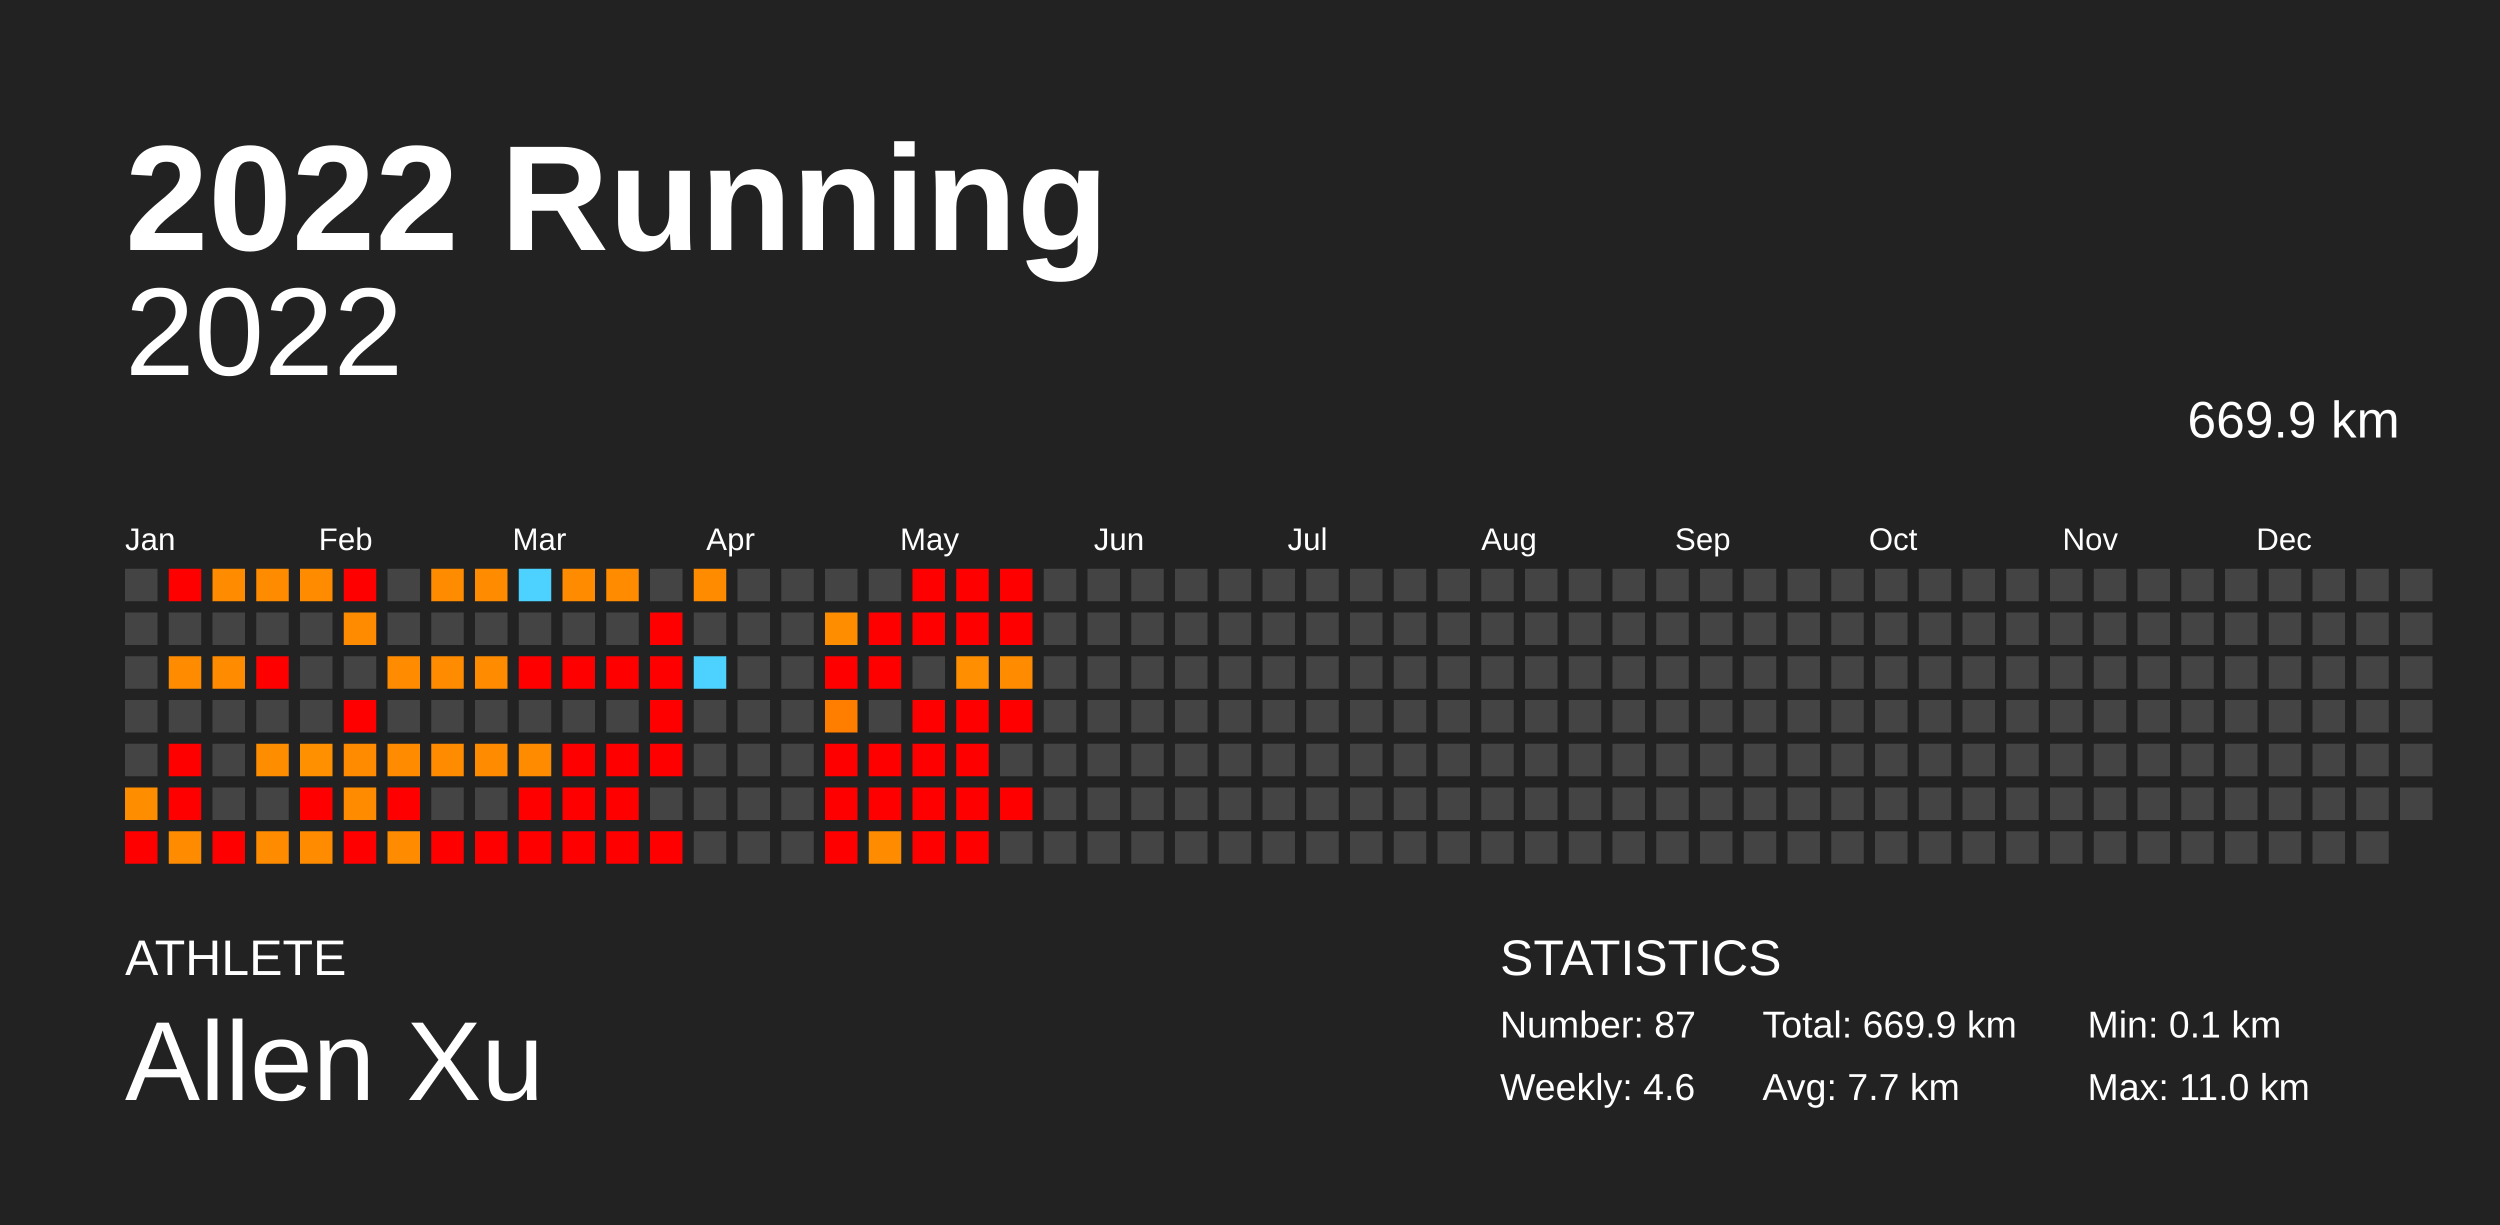
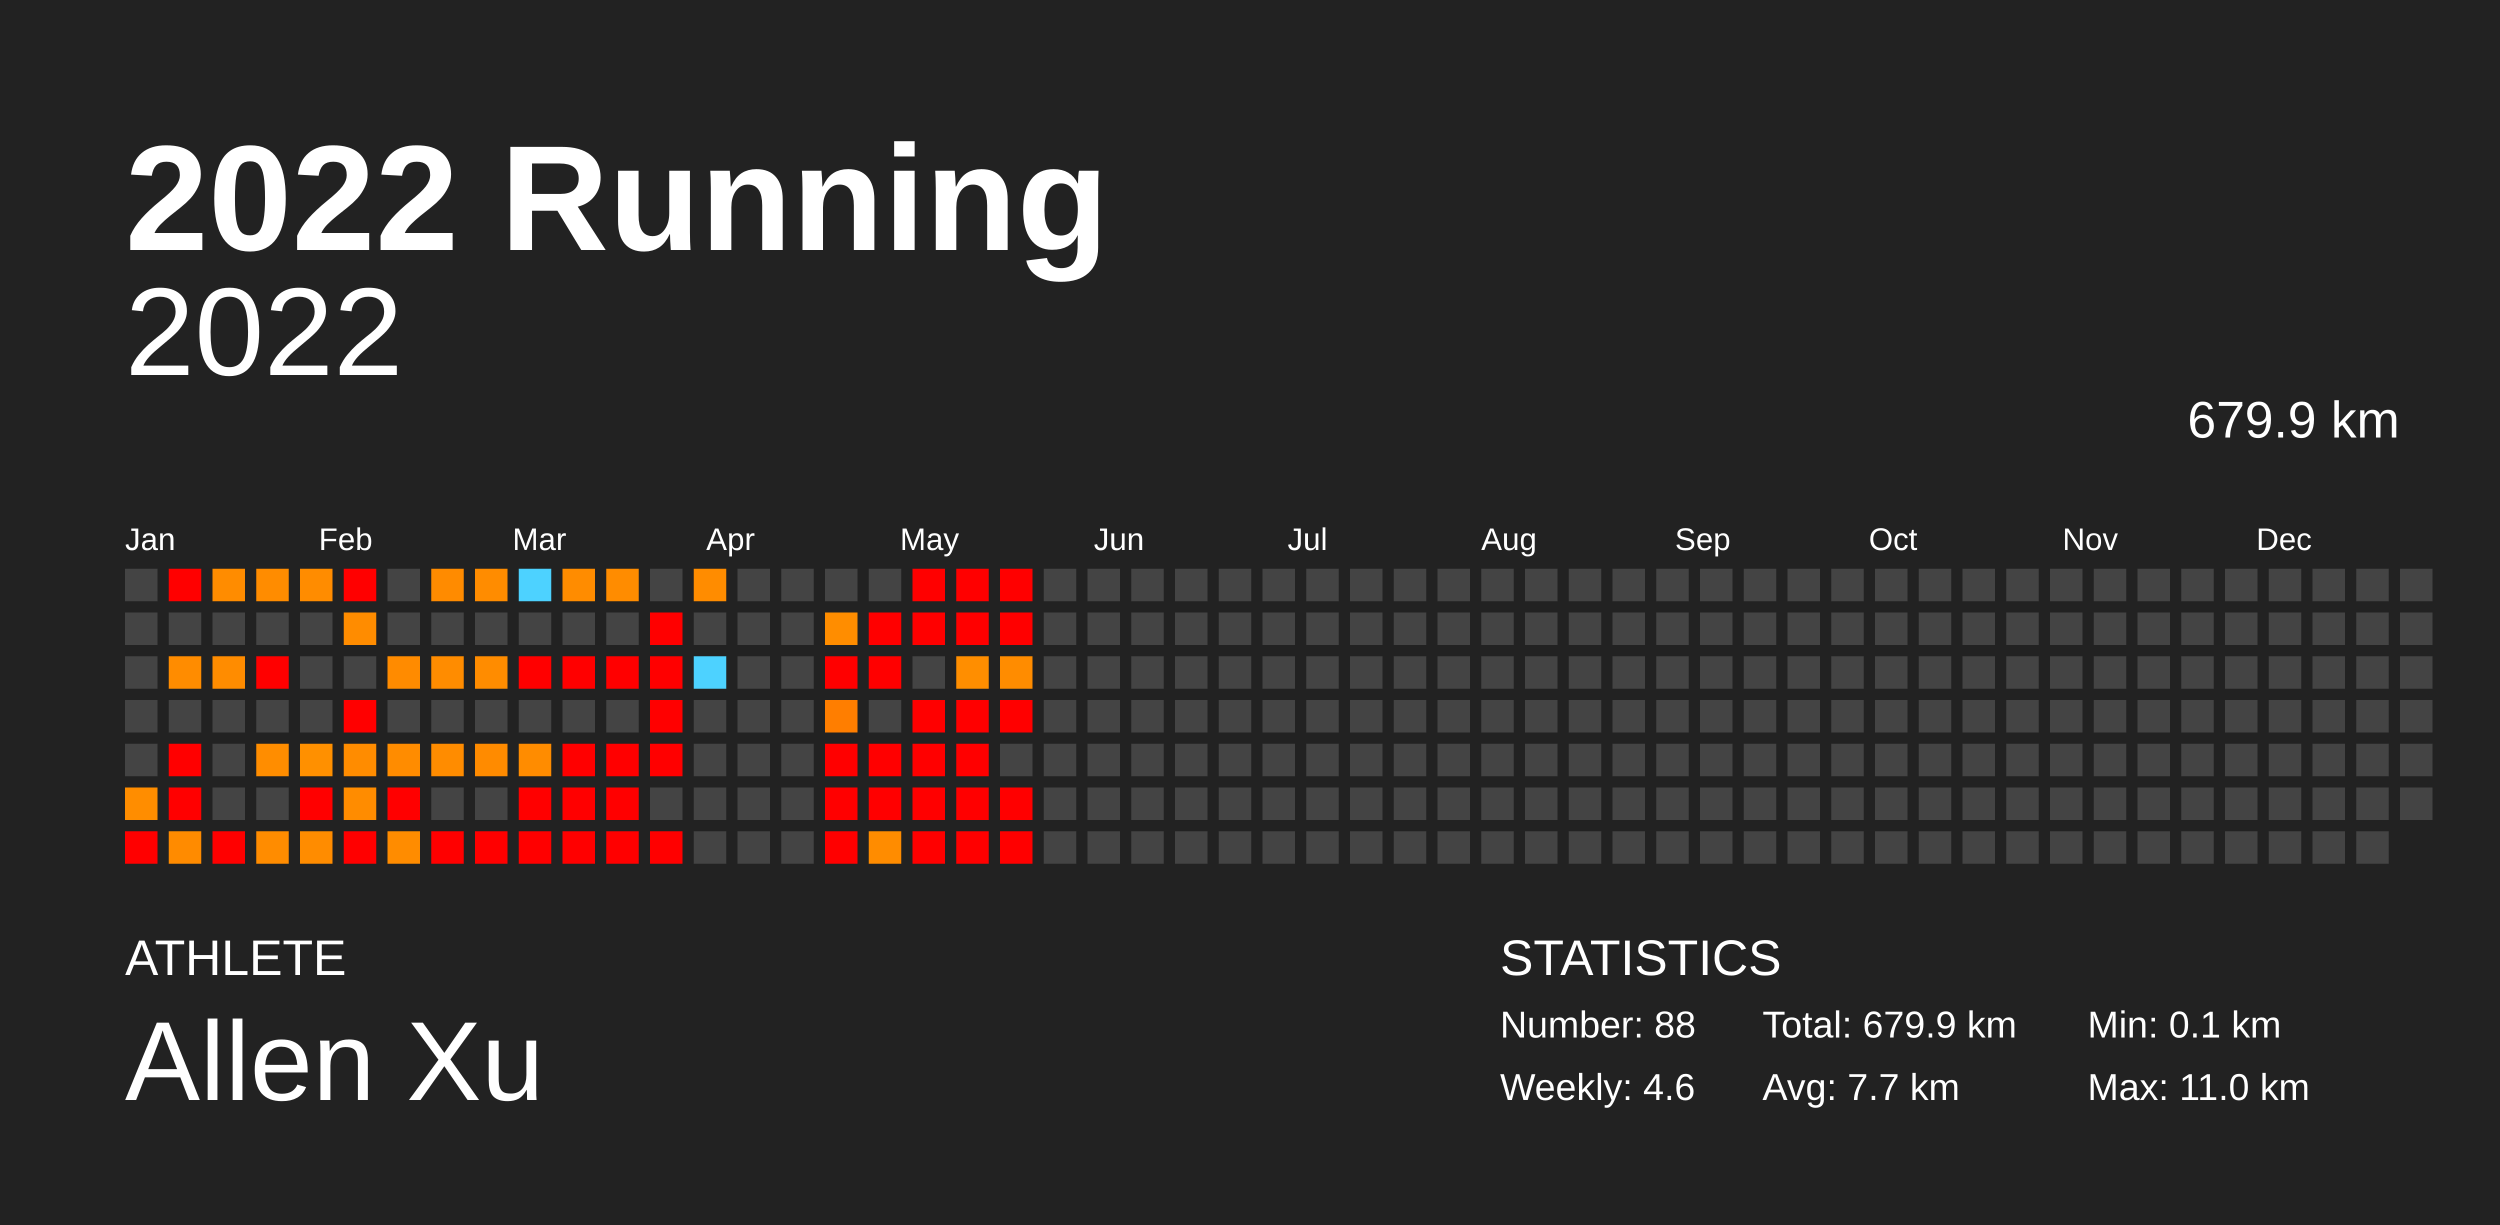
<svg xmlns="http://www.w3.org/2000/svg" baseProfile="full" height="98mm" version="1.1" viewBox="0,0,200,98" width="200mm">
  <defs />
  <rect fill="#222222" height="98" width="200" x="0" y="0" />
  <text fill="#FFFFFF" style="font-size:12px; font-family:Arial; font-weight:bold;" x="10" y="20">2022 Running</text>
  <text fill="#FFFFFF" style="font-size:4px; font-family:Arial" x="10" y="78">ATHLETE</text>
  <text fill="#FFFFFF" style="font-size:9px; font-family:Arial" x="10" y="88">Allen Xu</text>
  <text fill="#FFFFFF" style="font-size:4px; font-family:Arial" x="120" y="78">STATISTICS</text>
-   <text fill="#FFFFFF" style="font-size:3px; font-family:Arial" x="120" y="83">Number: 87</text>
+   <text fill="#FFFFFF" style="font-size:3px; font-family:Arial" x="120" y="83">Number: 88</text>
  <text fill="#FFFFFF" style="font-size:3px; font-family:Arial" x="120" y="88">Weekly: 4.6</text>
-   <text fill="#FFFFFF" style="font-size:3px; font-family:Arial" x="141" y="83">Total: 669.9 km</text>
+   <text fill="#FFFFFF" style="font-size:3px; font-family:Arial" x="141" y="83">Total: 679.9 km</text>
  <text fill="#FFFFFF" style="font-size:3px; font-family:Arial" x="141" y="88">Avg: 7.7 km</text>
  <text fill="#FFFFFF" style="font-size:3px; font-family:Arial" x="167" y="83">Min: 0.1 km</text>
  <text fill="#FFFFFF" style="font-size:3px; font-family:Arial" x="167" y="88">Max: 11.0 km</text>
  <text alignment-baseline="hanging" fill="#FFFFFF" style="font-size:10.0px; font-family:Arial;" x="10" y="30">2022</text>
-   <text alignment-baseline="hanging" fill="#FFFFFF" style="font-size:4.125px; font-family:Arial;" x="175" y="35">669.9 km</text>
+   <text alignment-baseline="hanging" fill="#FFFFFF" style="font-size:4.125px; font-family:Arial;" x="175" y="35">679.9 km</text>
  <text fill="#FFFFFF" style="font-size:2.5px; font-family:Arial" x="10.0" y="44">Jan</text>
  <text fill="#FFFFFF" style="font-size:2.5px; font-family:Arial" x="25.5" y="44">Feb</text>
  <text fill="#FFFFFF" style="font-size:2.5px; font-family:Arial" x="41.0" y="44">Mar</text>
  <text fill="#FFFFFF" style="font-size:2.5px; font-family:Arial" x="56.5" y="44">Apr</text>
  <text fill="#FFFFFF" style="font-size:2.5px; font-family:Arial" x="72.0" y="44">May</text>
  <text fill="#FFFFFF" style="font-size:2.5px; font-family:Arial" x="87.5" y="44">Jun</text>
  <text fill="#FFFFFF" style="font-size:2.5px; font-family:Arial" x="103.0" y="44">Jul</text>
  <text fill="#FFFFFF" style="font-size:2.5px; font-family:Arial" x="118.5" y="44">Aug</text>
  <text fill="#FFFFFF" style="font-size:2.5px; font-family:Arial" x="134.0" y="44">Sep</text>
  <text fill="#FFFFFF" style="font-size:2.5px; font-family:Arial" x="149.5" y="44">Oct</text>
  <text fill="#FFFFFF" style="font-size:2.5px; font-family:Arial" x="165.0" y="44">Nov</text>
  <text fill="#FFFFFF" style="font-size:2.5px; font-family:Arial" x="180.5" y="44">Dec</text>
  <rect fill="#444444" height="2.6" width="2.6" x="10.0" y="45.5" />
  <rect fill="#444444" height="2.6" width="2.6" x="10.0" y="49.0" />
  <rect fill="#444444" height="2.6" width="2.6" x="10.0" y="52.5" />
  <rect fill="#444444" height="2.6" width="2.6" x="10.0" y="56.0" />
  <rect fill="#444444" height="2.6" width="2.6" x="10.0" y="59.5" />
  <rect fill="#ff8d00" height="2.6" width="2.6" x="10.0" y="63.0" />
  <rect fill="red" height="2.6" width="2.6" x="10.0" y="66.5" />
  <rect fill="red" height="2.6" width="2.6" x="13.5" y="45.5" />
  <rect fill="#444444" height="2.6" width="2.6" x="13.5" y="49.0" />
  <rect fill="#ff8c00" height="2.6" width="2.6" x="13.5" y="52.5" />
  <rect fill="#444444" height="2.6" width="2.6" x="13.5" y="56.0" />
  <rect fill="red" height="2.6" width="2.6" x="13.5" y="59.5" />
  <rect fill="red" height="2.6" width="2.6" x="13.5" y="63.0" />
  <rect fill="#ff8b00" height="2.6" width="2.6" x="13.5" y="66.5" />
  <rect fill="#ff8c00" height="2.6" width="2.6" x="17.0" y="45.5" />
  <rect fill="#444444" height="2.6" width="2.6" x="17.0" y="49.0" />
  <rect fill="#ff8c00" height="2.6" width="2.6" x="17.0" y="52.5" />
  <rect fill="#444444" height="2.6" width="2.6" x="17.0" y="56.0" />
  <rect fill="#444444" height="2.6" width="2.6" x="17.0" y="59.5" />
  <rect fill="#444444" height="2.6" width="2.6" x="17.0" y="63.0" />
  <rect fill="red" height="2.6" width="2.6" x="17.0" y="66.5" />
  <rect fill="#ff8c00" height="2.6" width="2.6" x="20.5" y="45.5" />
  <rect fill="#444444" height="2.6" width="2.6" x="20.5" y="49.0" />
  <rect fill="red" height="2.6" width="2.6" x="20.5" y="52.5" />
  <rect fill="#444444" height="2.6" width="2.6" x="20.5" y="56.0" />
  <rect fill="#ff8d00" height="2.6" width="2.6" x="20.5" y="59.5" />
  <rect fill="#444444" height="2.6" width="2.6" x="20.5" y="63.0" />
  <rect fill="#ff8c00" height="2.6" width="2.6" x="20.5" y="66.5" />
  <rect fill="#ff8c00" height="2.6" width="2.6" x="24.0" y="45.5" />
  <rect fill="#444444" height="2.6" width="2.6" x="24.0" y="49.0" />
  <rect fill="#444444" height="2.6" width="2.6" x="24.0" y="52.5" />
  <rect fill="#444444" height="2.6" width="2.6" x="24.0" y="56.0" />
  <rect fill="#ff9000" height="2.6" width="2.6" x="24.0" y="59.5" />
  <rect fill="red" height="2.6" width="2.6" x="24.0" y="63.0" />
  <rect fill="#ff8c00" height="2.6" width="2.6" x="24.0" y="66.5" />
  <rect fill="red" height="2.6" width="2.6" x="27.5" y="45.5" />
  <rect fill="#ff8c00" height="2.6" width="2.6" x="27.5" y="49.0" />
  <rect fill="#444444" height="2.6" width="2.6" x="27.5" y="52.5" />
  <rect fill="red" height="2.6" width="2.6" x="27.5" y="56.0" />
  <rect fill="#ff8c00" height="2.6" width="2.6" x="27.5" y="59.5" />
  <rect fill="#ff8c00" height="2.6" width="2.6" x="27.5" y="63.0" />
  <rect fill="red" height="2.6" width="2.6" x="27.5" y="66.5" />
  <rect fill="#444444" height="2.6" width="2.6" x="31.0" y="45.5" />
  <rect fill="#444444" height="2.6" width="2.6" x="31.0" y="49.0" />
  <rect fill="#ff8b00" height="2.6" width="2.6" x="31.0" y="52.5" />
  <rect fill="#444444" height="2.6" width="2.6" x="31.0" y="56.0" />
  <rect fill="#ff8c00" height="2.6" width="2.6" x="31.0" y="59.5" />
  <rect fill="red" height="2.6" width="2.6" x="31.0" y="63.0" />
  <rect fill="#ff8c00" height="2.6" width="2.6" x="31.0" y="66.5" />
  <rect fill="#ff8b00" height="2.6" width="2.6" x="34.5" y="45.5" />
  <rect fill="#444444" height="2.6" width="2.6" x="34.5" y="49.0" />
  <rect fill="#ff8c00" height="2.6" width="2.6" x="34.5" y="52.5" />
  <rect fill="#444444" height="2.6" width="2.6" x="34.5" y="56.0" />
  <rect fill="#ff8c00" height="2.6" width="2.6" x="34.5" y="59.5" />
  <rect fill="#444444" height="2.6" width="2.6" x="34.5" y="63.0" />
  <rect fill="red" height="2.6" width="2.6" x="34.5" y="66.5" />
  <rect fill="#ff8c00" height="2.6" width="2.6" x="38.0" y="45.5" />
  <rect fill="#444444" height="2.6" width="2.6" x="38.0" y="49.0" />
  <rect fill="#ff8c00" height="2.6" width="2.6" x="38.0" y="52.5" />
  <rect fill="#444444" height="2.6" width="2.6" x="38.0" y="56.0" />
  <rect fill="#ff8b00" height="2.6" width="2.6" x="38.0" y="59.5" />
  <rect fill="#444444" height="2.6" width="2.6" x="38.0" y="63.0" />
  <rect fill="red" height="2.6" width="2.6" x="38.0" y="66.5" />
  <rect fill="#4dd2ff" height="2.6" width="2.6" x="41.5" y="45.5" />
  <rect fill="#444444" height="2.6" width="2.6" x="41.5" y="49.0" />
  <rect fill="red" height="2.6" width="2.6" x="41.5" y="52.5" />
  <rect fill="#444444" height="2.6" width="2.6" x="41.5" y="56.0" />
  <rect fill="#ff8c00" height="2.6" width="2.6" x="41.5" y="59.5" />
  <rect fill="red" height="2.6" width="2.6" x="41.5" y="63.0" />
  <rect fill="red" height="2.6" width="2.6" x="41.5" y="66.5" />
  <rect fill="#ff8c00" height="2.6" width="2.6" x="45.0" y="45.5" />
  <rect fill="#444444" height="2.6" width="2.6" x="45.0" y="49.0" />
  <rect fill="red" height="2.6" width="2.6" x="45.0" y="52.5" />
  <rect fill="#444444" height="2.6" width="2.6" x="45.0" y="56.0" />
  <rect fill="red" height="2.6" width="2.6" x="45.0" y="59.5" />
  <rect fill="red" height="2.6" width="2.6" x="45.0" y="63.0" />
  <rect fill="red" height="2.6" width="2.6" x="45.0" y="66.5" />
  <rect fill="#ff8c00" height="2.6" width="2.6" x="48.5" y="45.5" />
  <rect fill="#444444" height="2.6" width="2.6" x="48.5" y="49.0" />
  <rect fill="red" height="2.6" width="2.6" x="48.5" y="52.5" />
  <rect fill="#444444" height="2.6" width="2.6" x="48.5" y="56.0" />
  <rect fill="red" height="2.6" width="2.6" x="48.5" y="59.5" />
  <rect fill="red" height="2.6" width="2.6" x="48.5" y="63.0" />
  <rect fill="red" height="2.6" width="2.6" x="48.5" y="66.5" />
  <rect fill="#444444" height="2.6" width="2.6" x="52.0" y="45.5" />
  <rect fill="red" height="2.6" width="2.6" x="52.0" y="49.0" />
  <rect fill="red" height="2.6" width="2.6" x="52.0" y="52.5" />
  <rect fill="red" height="2.6" width="2.6" x="52.0" y="56.0" />
  <rect fill="red" height="2.6" width="2.6" x="52.0" y="59.5" />
  <rect fill="#444444" height="2.6" width="2.6" x="52.0" y="63.0" />
  <rect fill="red" height="2.6" width="2.6" x="52.0" y="66.5" />
  <rect fill="#ff8c00" height="2.6" width="2.6" x="55.5" y="45.5" />
  <rect fill="#444444" height="2.6" width="2.6" x="55.5" y="49.0" />
  <rect fill="#4dd2ff" height="2.6" width="2.6" x="55.5" y="52.5" />
  <rect fill="#444444" height="2.6" width="2.6" x="55.5" y="56.0" />
  <rect fill="#444444" height="2.6" width="2.6" x="55.5" y="59.5" />
  <rect fill="#444444" height="2.6" width="2.6" x="55.5" y="63.0" />
  <rect fill="#444444" height="2.6" width="2.6" x="55.5" y="66.5" />
  <rect fill="#444444" height="2.6" width="2.6" x="59.0" y="45.5" />
  <rect fill="#444444" height="2.6" width="2.6" x="59.0" y="49.0" />
  <rect fill="#444444" height="2.6" width="2.6" x="59.0" y="52.5" />
  <rect fill="#444444" height="2.6" width="2.6" x="59.0" y="56.0" />
  <rect fill="#444444" height="2.6" width="2.6" x="59.0" y="59.5" />
  <rect fill="#444444" height="2.6" width="2.6" x="59.0" y="63.0" />
  <rect fill="#444444" height="2.6" width="2.6" x="59.0" y="66.5" />
  <rect fill="#444444" height="2.6" width="2.6" x="62.5" y="45.5" />
  <rect fill="#444444" height="2.6" width="2.6" x="62.5" y="49.0" />
  <rect fill="#444444" height="2.6" width="2.6" x="62.5" y="52.5" />
  <rect fill="#444444" height="2.6" width="2.6" x="62.5" y="56.0" />
  <rect fill="#444444" height="2.6" width="2.6" x="62.5" y="59.5" />
  <rect fill="#444444" height="2.6" width="2.6" x="62.5" y="63.0" />
  <rect fill="#444444" height="2.6" width="2.6" x="62.5" y="66.5" />
  <rect fill="#444444" height="2.6" width="2.6" x="66.0" y="45.5" />
  <rect fill="#ff8d00" height="2.6" width="2.6" x="66.0" y="49.0" />
  <rect fill="red" height="2.6" width="2.6" x="66.0" y="52.5" />
  <rect fill="#ff7e00" height="2.6" width="2.6" x="66.0" y="56.0" />
  <rect fill="red" height="2.6" width="2.6" x="66.0" y="59.5" />
  <rect fill="red" height="2.6" width="2.6" x="66.0" y="63.0" />
  <rect fill="red" height="2.6" width="2.6" x="66.0" y="66.5" />
  <rect fill="#444444" height="2.6" width="2.6" x="69.5" y="45.5" />
  <rect fill="red" height="2.6" width="2.6" x="69.5" y="49.0" />
  <rect fill="red" height="2.6" width="2.6" x="69.5" y="52.5" />
  <rect fill="#444444" height="2.6" width="2.6" x="69.5" y="56.0" />
  <rect fill="red" height="2.6" width="2.6" x="69.5" y="59.5" />
  <rect fill="red" height="2.6" width="2.6" x="69.5" y="63.0" />
  <rect fill="#ff8c00" height="2.6" width="2.6" x="69.5" y="66.5" />
  <rect fill="red" height="2.6" width="2.6" x="73.0" y="45.5" />
  <rect fill="red" height="2.6" width="2.6" x="73.0" y="49.0" />
  <rect fill="#444444" height="2.6" width="2.6" x="73.0" y="52.5" />
  <rect fill="red" height="2.6" width="2.6" x="73.0" y="56.0" />
  <rect fill="red" height="2.6" width="2.6" x="73.0" y="59.5" />
  <rect fill="red" height="2.6" width="2.6" x="73.0" y="63.0" />
  <rect fill="red" height="2.6" width="2.6" x="73.0" y="66.5" />
  <rect fill="red" height="2.6" width="2.6" x="76.5" y="45.5" />
  <rect fill="red" height="2.6" width="2.6" x="76.5" y="49.0" />
  <rect fill="#ff8e00" height="2.6" width="2.6" x="76.5" y="52.5" />
  <rect fill="red" height="2.6" width="2.6" x="76.5" y="56.0" />
  <rect fill="red" height="2.6" width="2.6" x="76.5" y="59.5" />
  <rect fill="red" height="2.6" width="2.6" x="76.5" y="63.0" />
  <rect fill="red" height="2.6" width="2.6" x="76.5" y="66.5" />
  <rect fill="red" height="2.6" width="2.6" x="80.0" y="45.5" />
  <rect fill="red" height="2.6" width="2.6" x="80.0" y="49.0" />
  <rect fill="#ff8c00" height="2.6" width="2.6" x="80.0" y="52.5" />
  <rect fill="red" height="2.6" width="2.6" x="80.0" y="56.0" />
  <rect fill="#444444" height="2.6" width="2.6" x="80.0" y="59.5" />
  <rect fill="red" height="2.6" width="2.6" x="80.0" y="63.0" />
-   <rect fill="#444444" height="2.6" width="2.6" x="80.0" y="66.5" />
+   <rect fill="red" height="2.6" width="2.6" x="80.0" y="66.5" />
  <rect fill="#444444" height="2.6" width="2.6" x="83.5" y="45.5" />
  <rect fill="#444444" height="2.6" width="2.6" x="83.5" y="49.0" />
  <rect fill="#444444" height="2.6" width="2.6" x="83.5" y="52.5" />
  <rect fill="#444444" height="2.6" width="2.6" x="83.5" y="56.0" />
  <rect fill="#444444" height="2.6" width="2.6" x="83.5" y="59.5" />
  <rect fill="#444444" height="2.6" width="2.6" x="83.5" y="63.0" />
  <rect fill="#444444" height="2.6" width="2.6" x="83.5" y="66.5" />
  <rect fill="#444444" height="2.6" width="2.6" x="87.0" y="45.5" />
  <rect fill="#444444" height="2.6" width="2.6" x="87.0" y="49.0" />
  <rect fill="#444444" height="2.6" width="2.6" x="87.0" y="52.5" />
  <rect fill="#444444" height="2.6" width="2.6" x="87.0" y="56.0" />
  <rect fill="#444444" height="2.6" width="2.6" x="87.0" y="59.5" />
  <rect fill="#444444" height="2.6" width="2.6" x="87.0" y="63.0" />
  <rect fill="#444444" height="2.6" width="2.6" x="87.0" y="66.5" />
  <rect fill="#444444" height="2.6" width="2.6" x="90.5" y="45.5" />
  <rect fill="#444444" height="2.6" width="2.6" x="90.5" y="49.0" />
  <rect fill="#444444" height="2.6" width="2.6" x="90.5" y="52.5" />
  <rect fill="#444444" height="2.6" width="2.6" x="90.5" y="56.0" />
  <rect fill="#444444" height="2.6" width="2.6" x="90.5" y="59.5" />
  <rect fill="#444444" height="2.6" width="2.6" x="90.5" y="63.0" />
  <rect fill="#444444" height="2.6" width="2.6" x="90.5" y="66.5" />
  <rect fill="#444444" height="2.6" width="2.6" x="94.0" y="45.5" />
  <rect fill="#444444" height="2.6" width="2.6" x="94.0" y="49.0" />
  <rect fill="#444444" height="2.6" width="2.6" x="94.0" y="52.5" />
  <rect fill="#444444" height="2.6" width="2.6" x="94.0" y="56.0" />
  <rect fill="#444444" height="2.6" width="2.6" x="94.0" y="59.5" />
  <rect fill="#444444" height="2.6" width="2.6" x="94.0" y="63.0" />
  <rect fill="#444444" height="2.6" width="2.6" x="94.0" y="66.5" />
  <rect fill="#444444" height="2.6" width="2.6" x="97.5" y="45.5" />
  <rect fill="#444444" height="2.6" width="2.6" x="97.5" y="49.0" />
  <rect fill="#444444" height="2.6" width="2.6" x="97.5" y="52.5" />
  <rect fill="#444444" height="2.6" width="2.6" x="97.5" y="56.0" />
  <rect fill="#444444" height="2.6" width="2.6" x="97.5" y="59.5" />
  <rect fill="#444444" height="2.6" width="2.6" x="97.5" y="63.0" />
  <rect fill="#444444" height="2.6" width="2.6" x="97.5" y="66.5" />
  <rect fill="#444444" height="2.6" width="2.6" x="101.0" y="45.5" />
  <rect fill="#444444" height="2.6" width="2.6" x="101.0" y="49.0" />
  <rect fill="#444444" height="2.6" width="2.6" x="101.0" y="52.5" />
  <rect fill="#444444" height="2.6" width="2.6" x="101.0" y="56.0" />
  <rect fill="#444444" height="2.6" width="2.6" x="101.0" y="59.5" />
  <rect fill="#444444" height="2.6" width="2.6" x="101.0" y="63.0" />
  <rect fill="#444444" height="2.6" width="2.6" x="101.0" y="66.5" />
  <rect fill="#444444" height="2.6" width="2.6" x="104.5" y="45.5" />
  <rect fill="#444444" height="2.6" width="2.6" x="104.5" y="49.0" />
  <rect fill="#444444" height="2.6" width="2.6" x="104.5" y="52.5" />
  <rect fill="#444444" height="2.6" width="2.6" x="104.5" y="56.0" />
  <rect fill="#444444" height="2.6" width="2.6" x="104.5" y="59.5" />
  <rect fill="#444444" height="2.6" width="2.6" x="104.5" y="63.0" />
  <rect fill="#444444" height="2.6" width="2.6" x="104.5" y="66.5" />
  <rect fill="#444444" height="2.6" width="2.6" x="108.0" y="45.5" />
  <rect fill="#444444" height="2.6" width="2.6" x="108.0" y="49.0" />
  <rect fill="#444444" height="2.6" width="2.6" x="108.0" y="52.5" />
  <rect fill="#444444" height="2.6" width="2.6" x="108.0" y="56.0" />
  <rect fill="#444444" height="2.6" width="2.6" x="108.0" y="59.5" />
  <rect fill="#444444" height="2.6" width="2.6" x="108.0" y="63.0" />
  <rect fill="#444444" height="2.6" width="2.6" x="108.0" y="66.5" />
  <rect fill="#444444" height="2.6" width="2.6" x="111.5" y="45.5" />
  <rect fill="#444444" height="2.6" width="2.6" x="111.5" y="49.0" />
  <rect fill="#444444" height="2.6" width="2.6" x="111.5" y="52.5" />
  <rect fill="#444444" height="2.6" width="2.6" x="111.5" y="56.0" />
  <rect fill="#444444" height="2.6" width="2.6" x="111.5" y="59.5" />
  <rect fill="#444444" height="2.6" width="2.6" x="111.5" y="63.0" />
  <rect fill="#444444" height="2.6" width="2.6" x="111.5" y="66.5" />
  <rect fill="#444444" height="2.6" width="2.6" x="115.0" y="45.5" />
  <rect fill="#444444" height="2.6" width="2.6" x="115.0" y="49.0" />
  <rect fill="#444444" height="2.6" width="2.6" x="115.0" y="52.5" />
  <rect fill="#444444" height="2.6" width="2.6" x="115.0" y="56.0" />
  <rect fill="#444444" height="2.6" width="2.6" x="115.0" y="59.5" />
  <rect fill="#444444" height="2.6" width="2.6" x="115.0" y="63.0" />
  <rect fill="#444444" height="2.6" width="2.6" x="115.0" y="66.5" />
  <rect fill="#444444" height="2.6" width="2.6" x="118.5" y="45.5" />
  <rect fill="#444444" height="2.6" width="2.6" x="118.5" y="49.0" />
  <rect fill="#444444" height="2.6" width="2.6" x="118.5" y="52.5" />
  <rect fill="#444444" height="2.6" width="2.6" x="118.5" y="56.0" />
  <rect fill="#444444" height="2.6" width="2.6" x="118.5" y="59.5" />
  <rect fill="#444444" height="2.6" width="2.6" x="118.5" y="63.0" />
  <rect fill="#444444" height="2.6" width="2.6" x="118.5" y="66.5" />
  <rect fill="#444444" height="2.6" width="2.6" x="122.0" y="45.5" />
  <rect fill="#444444" height="2.6" width="2.6" x="122.0" y="49.0" />
  <rect fill="#444444" height="2.6" width="2.6" x="122.0" y="52.5" />
  <rect fill="#444444" height="2.6" width="2.6" x="122.0" y="56.0" />
  <rect fill="#444444" height="2.6" width="2.6" x="122.0" y="59.5" />
  <rect fill="#444444" height="2.6" width="2.6" x="122.0" y="63.0" />
  <rect fill="#444444" height="2.6" width="2.6" x="122.0" y="66.5" />
  <rect fill="#444444" height="2.6" width="2.6" x="125.5" y="45.5" />
  <rect fill="#444444" height="2.6" width="2.6" x="125.5" y="49.0" />
  <rect fill="#444444" height="2.6" width="2.6" x="125.5" y="52.5" />
  <rect fill="#444444" height="2.6" width="2.6" x="125.5" y="56.0" />
  <rect fill="#444444" height="2.6" width="2.6" x="125.5" y="59.5" />
  <rect fill="#444444" height="2.6" width="2.6" x="125.5" y="63.0" />
  <rect fill="#444444" height="2.6" width="2.6" x="125.5" y="66.5" />
  <rect fill="#444444" height="2.6" width="2.6" x="129.0" y="45.5" />
  <rect fill="#444444" height="2.6" width="2.6" x="129.0" y="49.0" />
  <rect fill="#444444" height="2.6" width="2.6" x="129.0" y="52.5" />
  <rect fill="#444444" height="2.6" width="2.6" x="129.0" y="56.0" />
  <rect fill="#444444" height="2.6" width="2.6" x="129.0" y="59.5" />
  <rect fill="#444444" height="2.6" width="2.6" x="129.0" y="63.0" />
  <rect fill="#444444" height="2.6" width="2.6" x="129.0" y="66.5" />
  <rect fill="#444444" height="2.6" width="2.6" x="132.5" y="45.5" />
  <rect fill="#444444" height="2.6" width="2.6" x="132.5" y="49.0" />
  <rect fill="#444444" height="2.6" width="2.6" x="132.5" y="52.5" />
  <rect fill="#444444" height="2.6" width="2.6" x="132.5" y="56.0" />
  <rect fill="#444444" height="2.6" width="2.6" x="132.5" y="59.5" />
  <rect fill="#444444" height="2.6" width="2.6" x="132.5" y="63.0" />
  <rect fill="#444444" height="2.6" width="2.6" x="132.5" y="66.5" />
  <rect fill="#444444" height="2.6" width="2.6" x="136.0" y="45.5" />
  <rect fill="#444444" height="2.6" width="2.6" x="136.0" y="49.0" />
  <rect fill="#444444" height="2.6" width="2.6" x="136.0" y="52.5" />
  <rect fill="#444444" height="2.6" width="2.6" x="136.0" y="56.0" />
  <rect fill="#444444" height="2.6" width="2.6" x="136.0" y="59.5" />
  <rect fill="#444444" height="2.6" width="2.6" x="136.0" y="63.0" />
  <rect fill="#444444" height="2.6" width="2.6" x="136.0" y="66.5" />
  <rect fill="#444444" height="2.6" width="2.6" x="139.5" y="45.5" />
  <rect fill="#444444" height="2.6" width="2.6" x="139.5" y="49.0" />
  <rect fill="#444444" height="2.6" width="2.6" x="139.5" y="52.5" />
  <rect fill="#444444" height="2.6" width="2.6" x="139.5" y="56.0" />
  <rect fill="#444444" height="2.6" width="2.6" x="139.5" y="59.5" />
  <rect fill="#444444" height="2.6" width="2.6" x="139.5" y="63.0" />
  <rect fill="#444444" height="2.6" width="2.6" x="139.5" y="66.5" />
  <rect fill="#444444" height="2.6" width="2.6" x="143.0" y="45.5" />
  <rect fill="#444444" height="2.6" width="2.6" x="143.0" y="49.0" />
  <rect fill="#444444" height="2.6" width="2.6" x="143.0" y="52.5" />
  <rect fill="#444444" height="2.6" width="2.6" x="143.0" y="56.0" />
  <rect fill="#444444" height="2.6" width="2.6" x="143.0" y="59.5" />
  <rect fill="#444444" height="2.6" width="2.6" x="143.0" y="63.0" />
  <rect fill="#444444" height="2.6" width="2.6" x="143.0" y="66.5" />
  <rect fill="#444444" height="2.6" width="2.6" x="146.5" y="45.5" />
  <rect fill="#444444" height="2.6" width="2.6" x="146.5" y="49.0" />
  <rect fill="#444444" height="2.6" width="2.6" x="146.5" y="52.5" />
  <rect fill="#444444" height="2.6" width="2.6" x="146.5" y="56.0" />
  <rect fill="#444444" height="2.6" width="2.6" x="146.5" y="59.5" />
  <rect fill="#444444" height="2.6" width="2.6" x="146.5" y="63.0" />
  <rect fill="#444444" height="2.6" width="2.6" x="146.5" y="66.5" />
  <rect fill="#444444" height="2.6" width="2.6" x="150.0" y="45.5" />
  <rect fill="#444444" height="2.6" width="2.6" x="150.0" y="49.0" />
  <rect fill="#444444" height="2.6" width="2.6" x="150.0" y="52.5" />
  <rect fill="#444444" height="2.6" width="2.6" x="150.0" y="56.0" />
  <rect fill="#444444" height="2.6" width="2.6" x="150.0" y="59.5" />
  <rect fill="#444444" height="2.6" width="2.6" x="150.0" y="63.0" />
  <rect fill="#444444" height="2.6" width="2.6" x="150.0" y="66.5" />
  <rect fill="#444444" height="2.6" width="2.6" x="153.5" y="45.5" />
  <rect fill="#444444" height="2.6" width="2.6" x="153.5" y="49.0" />
  <rect fill="#444444" height="2.6" width="2.6" x="153.5" y="52.5" />
  <rect fill="#444444" height="2.6" width="2.6" x="153.5" y="56.0" />
  <rect fill="#444444" height="2.6" width="2.6" x="153.5" y="59.5" />
  <rect fill="#444444" height="2.6" width="2.6" x="153.5" y="63.0" />
  <rect fill="#444444" height="2.6" width="2.6" x="153.5" y="66.5" />
  <rect fill="#444444" height="2.6" width="2.6" x="157.0" y="45.5" />
  <rect fill="#444444" height="2.6" width="2.6" x="157.0" y="49.0" />
  <rect fill="#444444" height="2.6" width="2.6" x="157.0" y="52.5" />
  <rect fill="#444444" height="2.6" width="2.6" x="157.0" y="56.0" />
  <rect fill="#444444" height="2.6" width="2.6" x="157.0" y="59.5" />
  <rect fill="#444444" height="2.6" width="2.6" x="157.0" y="63.0" />
  <rect fill="#444444" height="2.6" width="2.6" x="157.0" y="66.5" />
  <rect fill="#444444" height="2.6" width="2.6" x="160.5" y="45.5" />
  <rect fill="#444444" height="2.6" width="2.6" x="160.5" y="49.0" />
  <rect fill="#444444" height="2.6" width="2.6" x="160.5" y="52.5" />
  <rect fill="#444444" height="2.6" width="2.6" x="160.5" y="56.0" />
  <rect fill="#444444" height="2.6" width="2.6" x="160.5" y="59.5" />
  <rect fill="#444444" height="2.6" width="2.6" x="160.5" y="63.0" />
  <rect fill="#444444" height="2.6" width="2.6" x="160.5" y="66.5" />
  <rect fill="#444444" height="2.6" width="2.6" x="164.0" y="45.5" />
  <rect fill="#444444" height="2.6" width="2.6" x="164.0" y="49.0" />
  <rect fill="#444444" height="2.6" width="2.6" x="164.0" y="52.5" />
  <rect fill="#444444" height="2.6" width="2.6" x="164.0" y="56.0" />
  <rect fill="#444444" height="2.6" width="2.6" x="164.0" y="59.5" />
  <rect fill="#444444" height="2.6" width="2.6" x="164.0" y="63.0" />
  <rect fill="#444444" height="2.6" width="2.6" x="164.0" y="66.5" />
  <rect fill="#444444" height="2.6" width="2.6" x="167.5" y="45.5" />
  <rect fill="#444444" height="2.6" width="2.6" x="167.5" y="49.0" />
  <rect fill="#444444" height="2.6" width="2.6" x="167.5" y="52.5" />
  <rect fill="#444444" height="2.6" width="2.6" x="167.5" y="56.0" />
  <rect fill="#444444" height="2.6" width="2.6" x="167.5" y="59.5" />
  <rect fill="#444444" height="2.6" width="2.6" x="167.5" y="63.0" />
  <rect fill="#444444" height="2.6" width="2.6" x="167.5" y="66.5" />
  <rect fill="#444444" height="2.6" width="2.6" x="171.0" y="45.5" />
  <rect fill="#444444" height="2.6" width="2.6" x="171.0" y="49.0" />
  <rect fill="#444444" height="2.6" width="2.6" x="171.0" y="52.5" />
  <rect fill="#444444" height="2.6" width="2.6" x="171.0" y="56.0" />
  <rect fill="#444444" height="2.6" width="2.6" x="171.0" y="59.5" />
  <rect fill="#444444" height="2.6" width="2.6" x="171.0" y="63.0" />
  <rect fill="#444444" height="2.6" width="2.6" x="171.0" y="66.5" />
  <rect fill="#444444" height="2.6" width="2.6" x="174.5" y="45.5" />
  <rect fill="#444444" height="2.6" width="2.6" x="174.5" y="49.0" />
  <rect fill="#444444" height="2.6" width="2.6" x="174.5" y="52.5" />
  <rect fill="#444444" height="2.6" width="2.6" x="174.5" y="56.0" />
  <rect fill="#444444" height="2.6" width="2.6" x="174.5" y="59.5" />
  <rect fill="#444444" height="2.6" width="2.6" x="174.5" y="63.0" />
  <rect fill="#444444" height="2.6" width="2.6" x="174.5" y="66.5" />
  <rect fill="#444444" height="2.6" width="2.6" x="178.0" y="45.5" />
  <rect fill="#444444" height="2.6" width="2.6" x="178.0" y="49.0" />
  <rect fill="#444444" height="2.6" width="2.6" x="178.0" y="52.5" />
  <rect fill="#444444" height="2.6" width="2.6" x="178.0" y="56.0" />
  <rect fill="#444444" height="2.6" width="2.6" x="178.0" y="59.5" />
  <rect fill="#444444" height="2.6" width="2.6" x="178.0" y="63.0" />
  <rect fill="#444444" height="2.6" width="2.6" x="178.0" y="66.5" />
  <rect fill="#444444" height="2.6" width="2.6" x="181.5" y="45.5" />
  <rect fill="#444444" height="2.6" width="2.6" x="181.5" y="49.0" />
  <rect fill="#444444" height="2.6" width="2.6" x="181.5" y="52.5" />
  <rect fill="#444444" height="2.6" width="2.6" x="181.5" y="56.0" />
  <rect fill="#444444" height="2.6" width="2.6" x="181.5" y="59.5" />
  <rect fill="#444444" height="2.6" width="2.6" x="181.5" y="63.0" />
  <rect fill="#444444" height="2.6" width="2.6" x="181.5" y="66.5" />
  <rect fill="#444444" height="2.6" width="2.6" x="185.0" y="45.5" />
  <rect fill="#444444" height="2.6" width="2.6" x="185.0" y="49.0" />
  <rect fill="#444444" height="2.6" width="2.6" x="185.0" y="52.5" />
  <rect fill="#444444" height="2.6" width="2.6" x="185.0" y="56.0" />
  <rect fill="#444444" height="2.6" width="2.6" x="185.0" y="59.5" />
  <rect fill="#444444" height="2.6" width="2.6" x="185.0" y="63.0" />
  <rect fill="#444444" height="2.6" width="2.6" x="185.0" y="66.5" />
  <rect fill="#444444" height="2.6" width="2.6" x="188.5" y="45.5" />
  <rect fill="#444444" height="2.6" width="2.6" x="188.5" y="49.0" />
  <rect fill="#444444" height="2.6" width="2.6" x="188.5" y="52.5" />
  <rect fill="#444444" height="2.6" width="2.6" x="188.5" y="56.0" />
  <rect fill="#444444" height="2.6" width="2.6" x="188.5" y="59.5" />
  <rect fill="#444444" height="2.6" width="2.6" x="188.5" y="63.0" />
  <rect fill="#444444" height="2.6" width="2.6" x="188.5" y="66.5" />
  <rect fill="#444444" height="2.6" width="2.6" x="192.0" y="45.5" />
  <rect fill="#444444" height="2.6" width="2.6" x="192.0" y="49.0" />
  <rect fill="#444444" height="2.6" width="2.6" x="192.0" y="52.5" />
  <rect fill="#444444" height="2.6" width="2.6" x="192.0" y="56.0" />
  <rect fill="#444444" height="2.6" width="2.6" x="192.0" y="59.5" />
  <rect fill="#444444" height="2.6" width="2.6" x="192.0" y="63.0" />
</svg>
